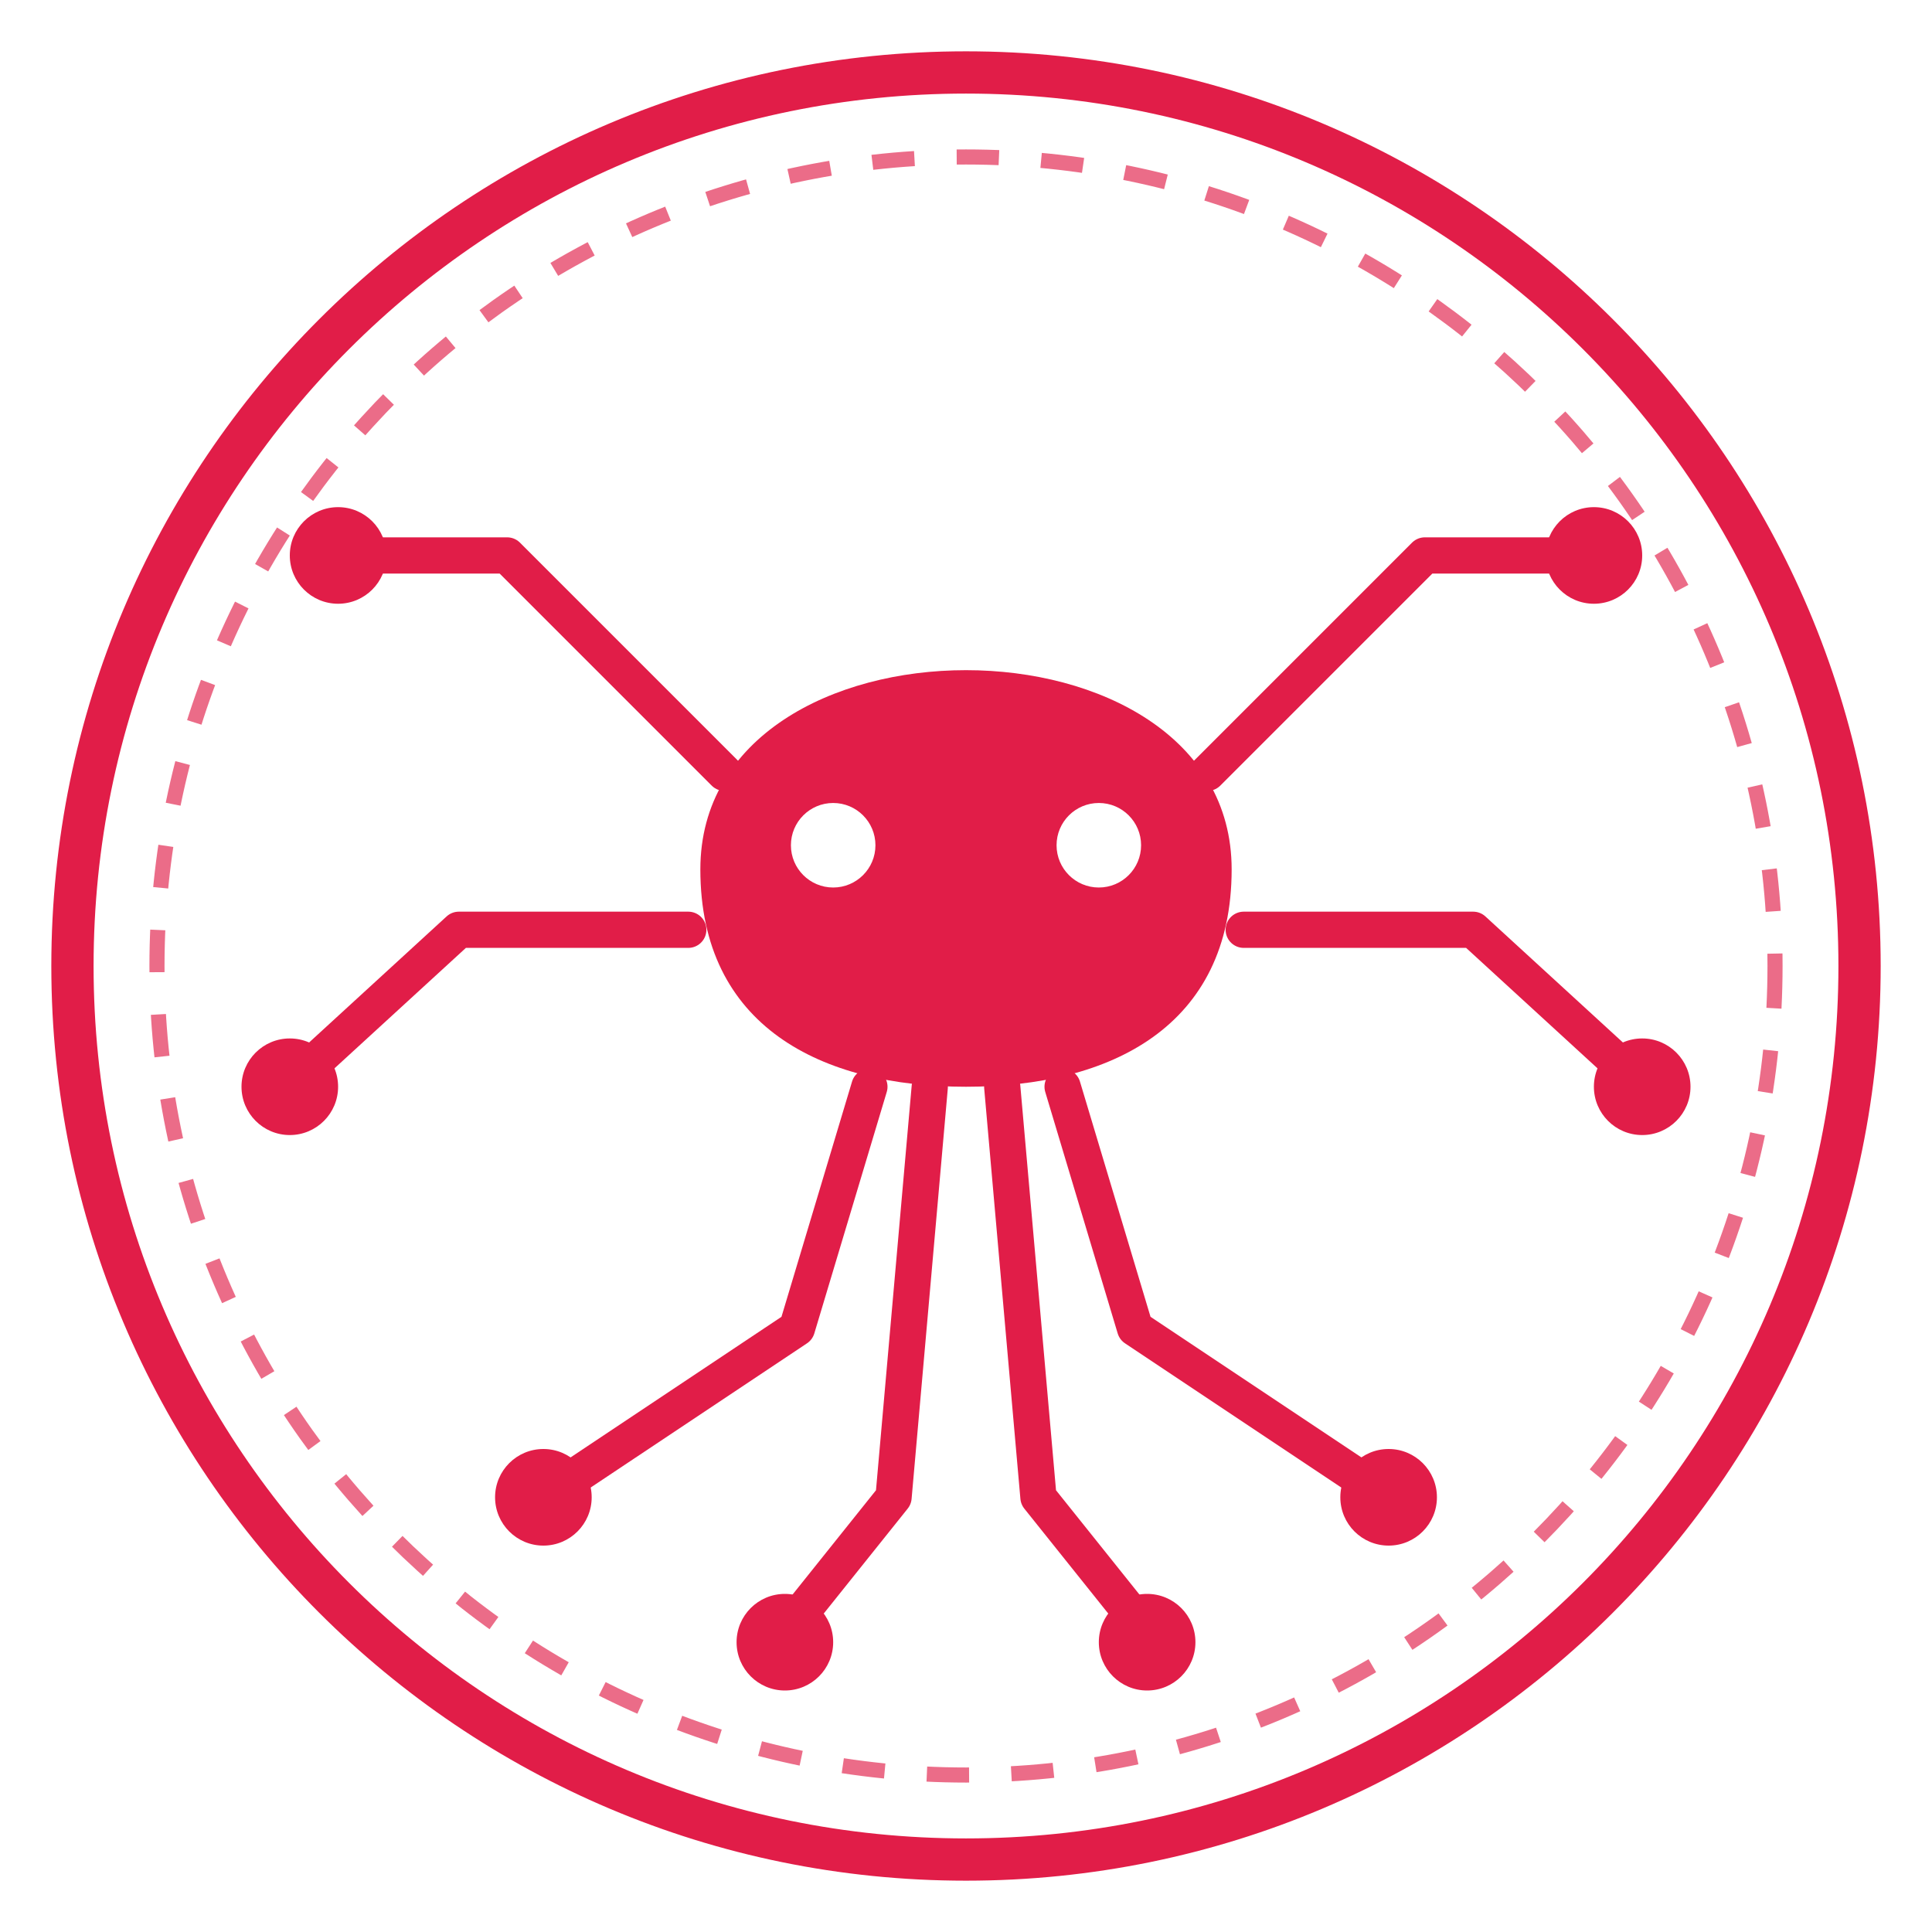
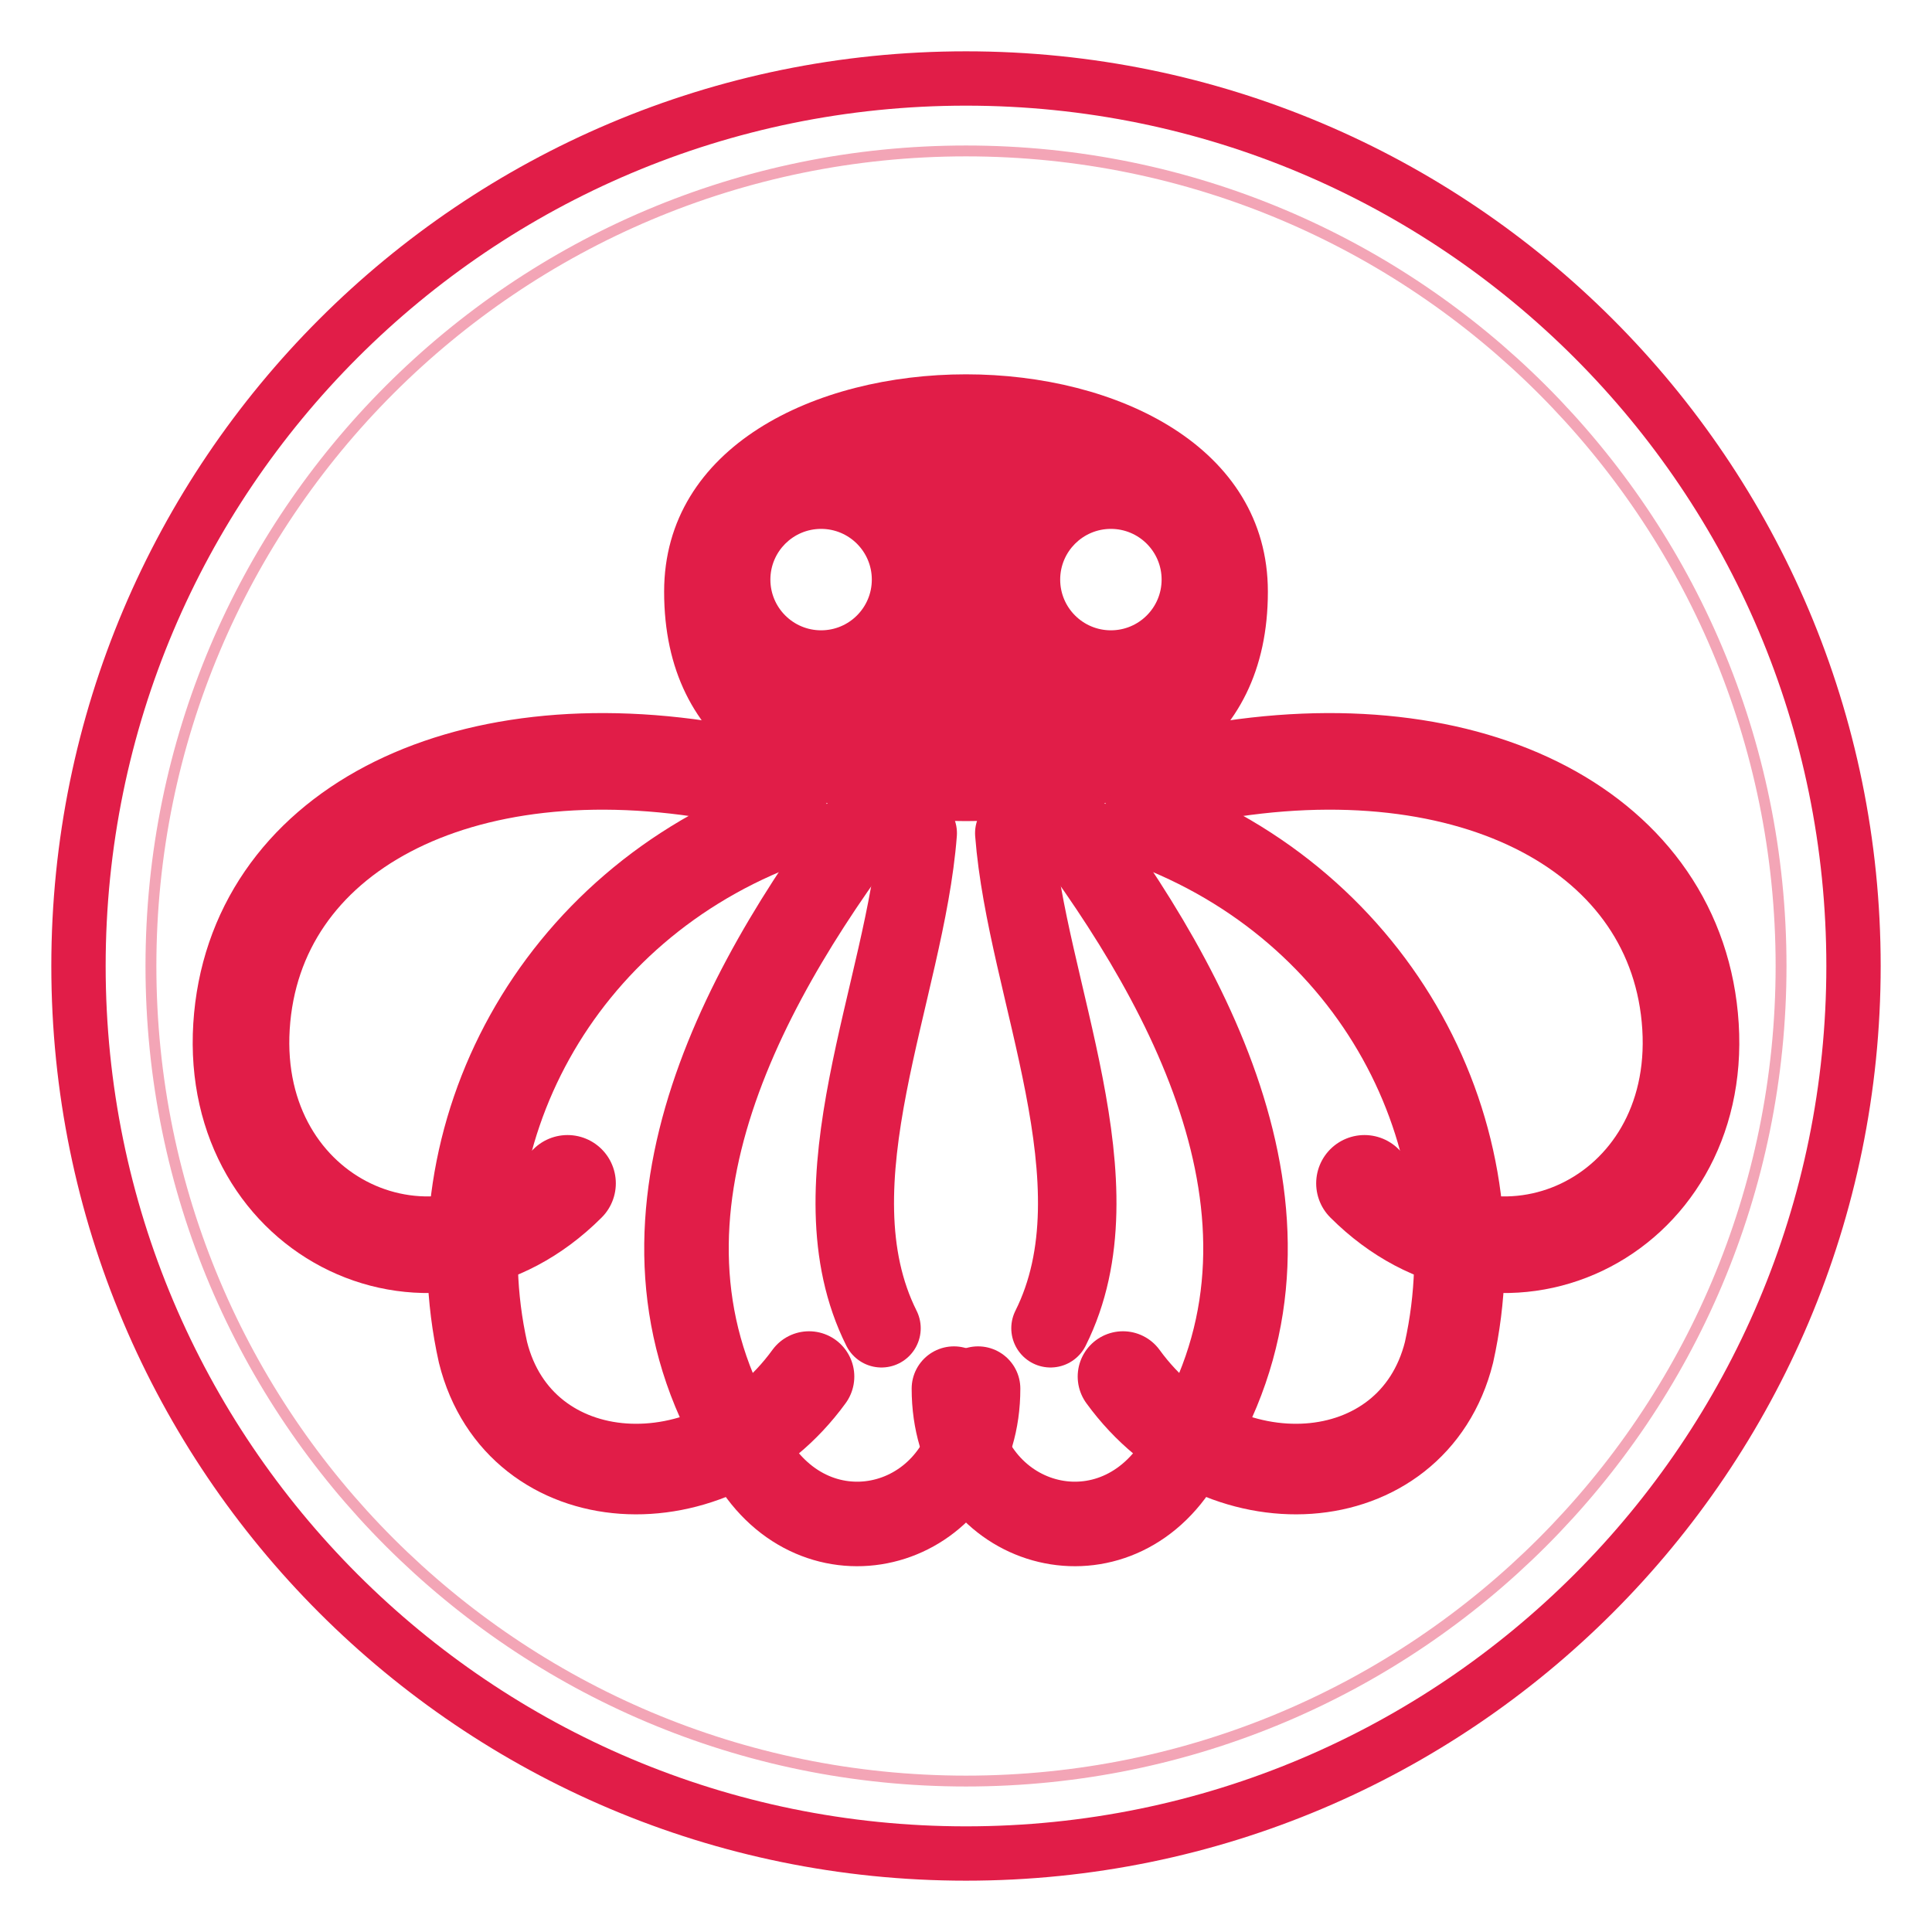
<svg xmlns="http://www.w3.org/2000/svg" viewBox="0 0 160 160" width="160" height="160" fill="none">
-   <circle cx="80" cy="80" r="74" stroke="#E11D48" stroke-width="3.5" />
-   <circle cx="80" cy="80" r="67" stroke="#E11D48" stroke-width="1.25" stroke-dasharray="3.5 3.5" opacity="0.65" />
-   <path fill-rule="evenodd" clip-rule="evenodd" d="     M58 72 C58 50, 102 50, 102 72 C102 85, 92 90, 80 90 C68 90, 58 85, 58 72 Z     M69 66.5 A3.5 3.5 0 1 0 69 73.5 A3.5 3.5 0 1 0 69 66.5 Z     M91 66.5 A3.5 3.5 0 1 0 91 73.5 A3.5 3.5 0 1 0 91 66.5 Z   " fill="#E11D48" />
-   <path d="M60 64 L42 46 L30 46" stroke="#E11D48" stroke-width="3" stroke-linecap="round" stroke-linejoin="round" />
-   <circle cx="28" cy="46" r="4" fill="#E11D48" />
-   <path d="M100 64 L118 46 L130 46" stroke="#E11D48" stroke-width="3" stroke-linecap="round" stroke-linejoin="round" />
-   <circle cx="132" cy="46" r="4" fill="#E11D48" />
-   <path d="M57 77 L38 77 L26 88" stroke="#E11D48" stroke-width="3" stroke-linecap="round" stroke-linejoin="round" />
-   <circle cx="24" cy="90" r="4" fill="#E11D48" />
-   <path d="M103 77 L122 77 L134 88" stroke="#E11D48" stroke-width="3" stroke-linecap="round" stroke-linejoin="round" />
-   <circle cx="136" cy="90" r="4" fill="#E11D48" />
-   <path d="M72 90 L66 110 L48 122" stroke="#E11D48" stroke-width="3" stroke-linecap="round" stroke-linejoin="round" />
-   <circle cx="45" cy="124" r="4" fill="#E11D48" />
-   <path d="M88 90 L94 110 L112 122" stroke="#E11D48" stroke-width="3" stroke-linecap="round" stroke-linejoin="round" />
-   <circle cx="115" cy="124" r="4" fill="#E11D48" />
-   <path d="M77 90 L74 124 L66 134" stroke="#E11D48" stroke-width="3" stroke-linecap="round" stroke-linejoin="round" />
-   <circle cx="65" cy="136" r="4" fill="#E11D48" />
-   <path d="M83 90 L86 124 L94 134" stroke="#E11D48" stroke-width="3" stroke-linecap="round" stroke-linejoin="round" />
-   <circle cx="95" cy="136" r="4" fill="#E11D48" />
+   <circle cx="80" cy="80" r="73.5" stroke="#E11D48" stroke-width="4.5" />
+   <circle cx="80" cy="80" r="67.5" stroke="#E11D48" stroke-width="0.9" opacity="0.4" />
+   <path fill-rule="evenodd" clip-rule="evenodd" d="     M55 49 C55 25, 105 25, 105 49 C105 62, 95 68, 80 68 C65 68, 55 62, 55 49 Z     M68 43.8 A4.2 4.2 0 1 0 68 52.2 A4.2 4.2 0 1 0 68 43.8 Z     M92 43.8 A4.2 4.2 0 1 0 92 52.2 A4.2 4.2 0 1 0 92 43.8 Z   " fill="#E11D48" />
+   <path d="M60 64 C38 60 21 69 20 85 C19 101 36 109 47 98" stroke="#E11D48" stroke-width="8" stroke-linecap="round" />
+   <path d="M100 64 C122 60 139 69 140 85 C141 101 124 109 113 98" stroke="#E11D48" stroke-width="8" stroke-linecap="round" />
+   <path d="M65 68 C46 75 36 94 40 112 C43 124 59 125 67 114" stroke="#E11D48" stroke-width="7.5" stroke-linecap="round" />
+   <path d="M95 68 C114 75 124 94 120 112 C117 124 101 125 93 114" stroke="#E11D48" stroke-width="7.5" stroke-linecap="round" />
+   <path d="M71 69 C60 84 50 104 63 122 C69 130 81 126 81 115" stroke="#E11D48" stroke-width="7" stroke-linecap="round" />
+   <path d="M89 69 C100 84 110 104 97 122 C91 130 79 126 79 115" stroke="#E11D48" stroke-width="7" stroke-linecap="round" />
+   <path d="M76 69 C75 82 67 98 73 110" stroke="#E11D48" stroke-width="6.5" stroke-linecap="round" />
+   <path d="M84 69 C85 82 93 98 87 110" stroke="#E11D48" stroke-width="6.5" stroke-linecap="round" />
</svg>
